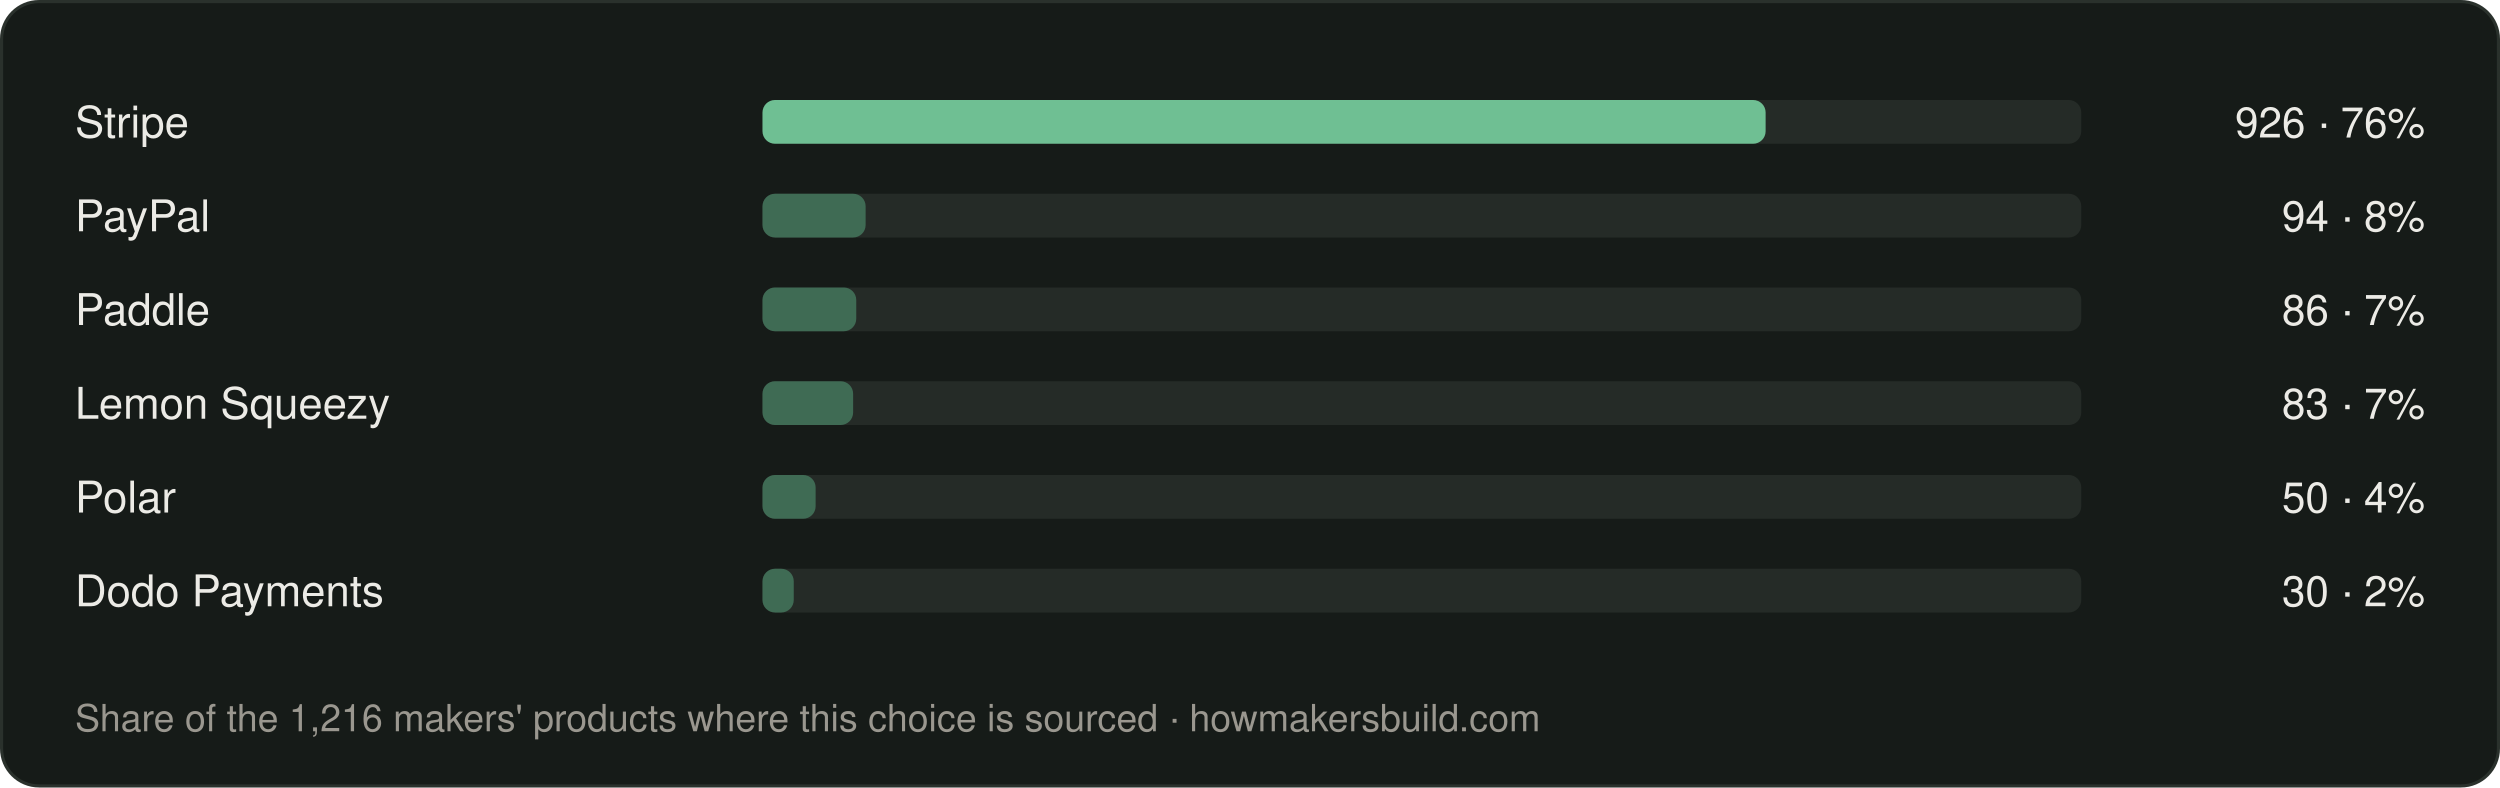
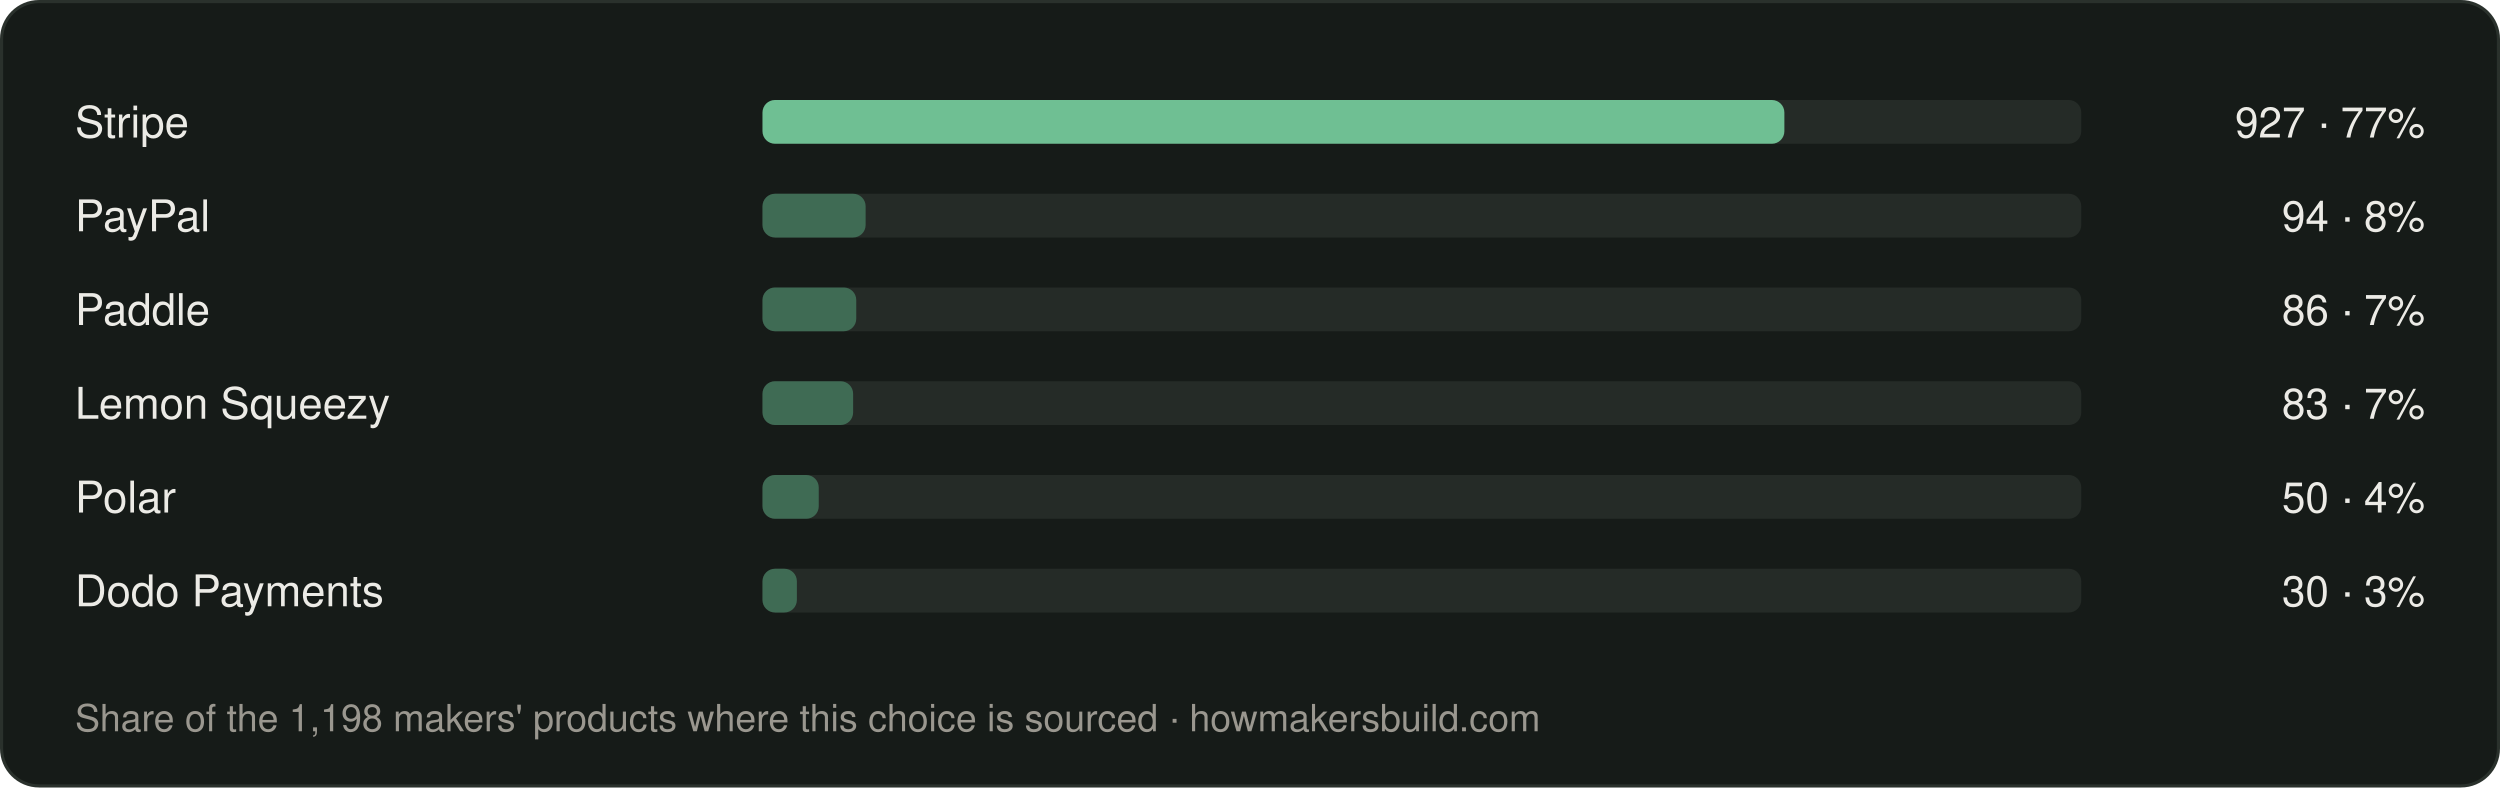
<svg xmlns="http://www.w3.org/2000/svg" width="800" height="252" viewBox="0 0 800 252" font-family="-apple-system, BlinkMacSystemFont, 'Segoe UI', Helvetica, Arial, sans-serif">
  <rect x="0.5" y="0.5" width="799" height="251" rx="12" fill="#161b18" stroke="#2a312c" />
  <text x="24" y="44" font-size="14" fill="#ecebe6">Stripe</text>
  <rect x="244" y="32" width="422" height="14" rx="4" fill="#252b27" />
-   <rect x="244" y="32" width="321" height="14" rx="4" fill="#6fbf93" />
-   <text x="776" y="44" font-size="13.5" text-anchor="end" fill="#ecebe6">926 · 76%</text>
+   <rect x="244" y="32" width="327" height="14" rx="4" fill="#6fbf93" />
+   <text x="776" y="44" font-size="13.5" text-anchor="end" fill="#ecebe6">927 · 77%</text>
  <text x="24" y="74" font-size="14" fill="#ecebe6">PayPal</text>
  <rect x="244" y="62" width="422" height="14" rx="4" fill="#252b27" />
  <rect x="244" y="62" width="33" height="14" rx="4" fill="#3f6b54" />
  <text x="776" y="74" font-size="13.5" text-anchor="end" fill="#ecebe6">94 · 8%</text>
  <text x="24" y="104" font-size="14" fill="#ecebe6">Paddle</text>
  <rect x="244" y="92" width="422" height="14" rx="4" fill="#252b27" />
  <rect x="244" y="92" width="30" height="14" rx="4" fill="#3f6b54" />
  <text x="776" y="104" font-size="13.5" text-anchor="end" fill="#ecebe6">86 · 7%</text>
  <text x="24" y="134" font-size="14" fill="#ecebe6">Lemon Squeezy</text>
  <rect x="244" y="122" width="422" height="14" rx="4" fill="#252b27" />
  <rect x="244" y="122" width="29" height="14" rx="4" fill="#3f6b54" />
  <text x="776" y="134" font-size="13.5" text-anchor="end" fill="#ecebe6">83 · 7%</text>
  <text x="24" y="164" font-size="14" fill="#ecebe6">Polar</text>
  <rect x="244" y="152" width="422" height="14" rx="4" fill="#252b27" />
-   <rect x="244" y="152" width="17" height="14" rx="4" fill="#3f6b54" />
+   <rect x="244" y="152" width="18" height="14" rx="4" fill="#3f6b54" />
  <text x="776" y="164" font-size="13.5" text-anchor="end" fill="#ecebe6">50 · 4%</text>
  <text x="24" y="194" font-size="14" fill="#ecebe6">Dodo Payments</text>
  <rect x="244" y="182" width="422" height="14" rx="4" fill="#252b27" />
-   <rect x="244" y="182" width="10" height="14" rx="4" fill="#3f6b54" />
-   <text x="776" y="194" font-size="13.5" text-anchor="end" fill="#ecebe6">30 · 2%</text>
-   <text x="24" y="234" font-size="12" fill="#9a978f">Share of the 1,216 makers' products where this choice is sourced · howmakersbuild.com</text>
+   <rect x="244" y="182" width="11" height="14" rx="4" fill="#3f6b54" />
+   <text x="776" y="194" font-size="13.5" text-anchor="end" fill="#ecebe6">30 · 3%</text>
+   <text x="24" y="234" font-size="12" fill="#9a978f">Share of the 1,198 makers' products where this choice is sourced · howmakersbuild.com</text>
</svg>
